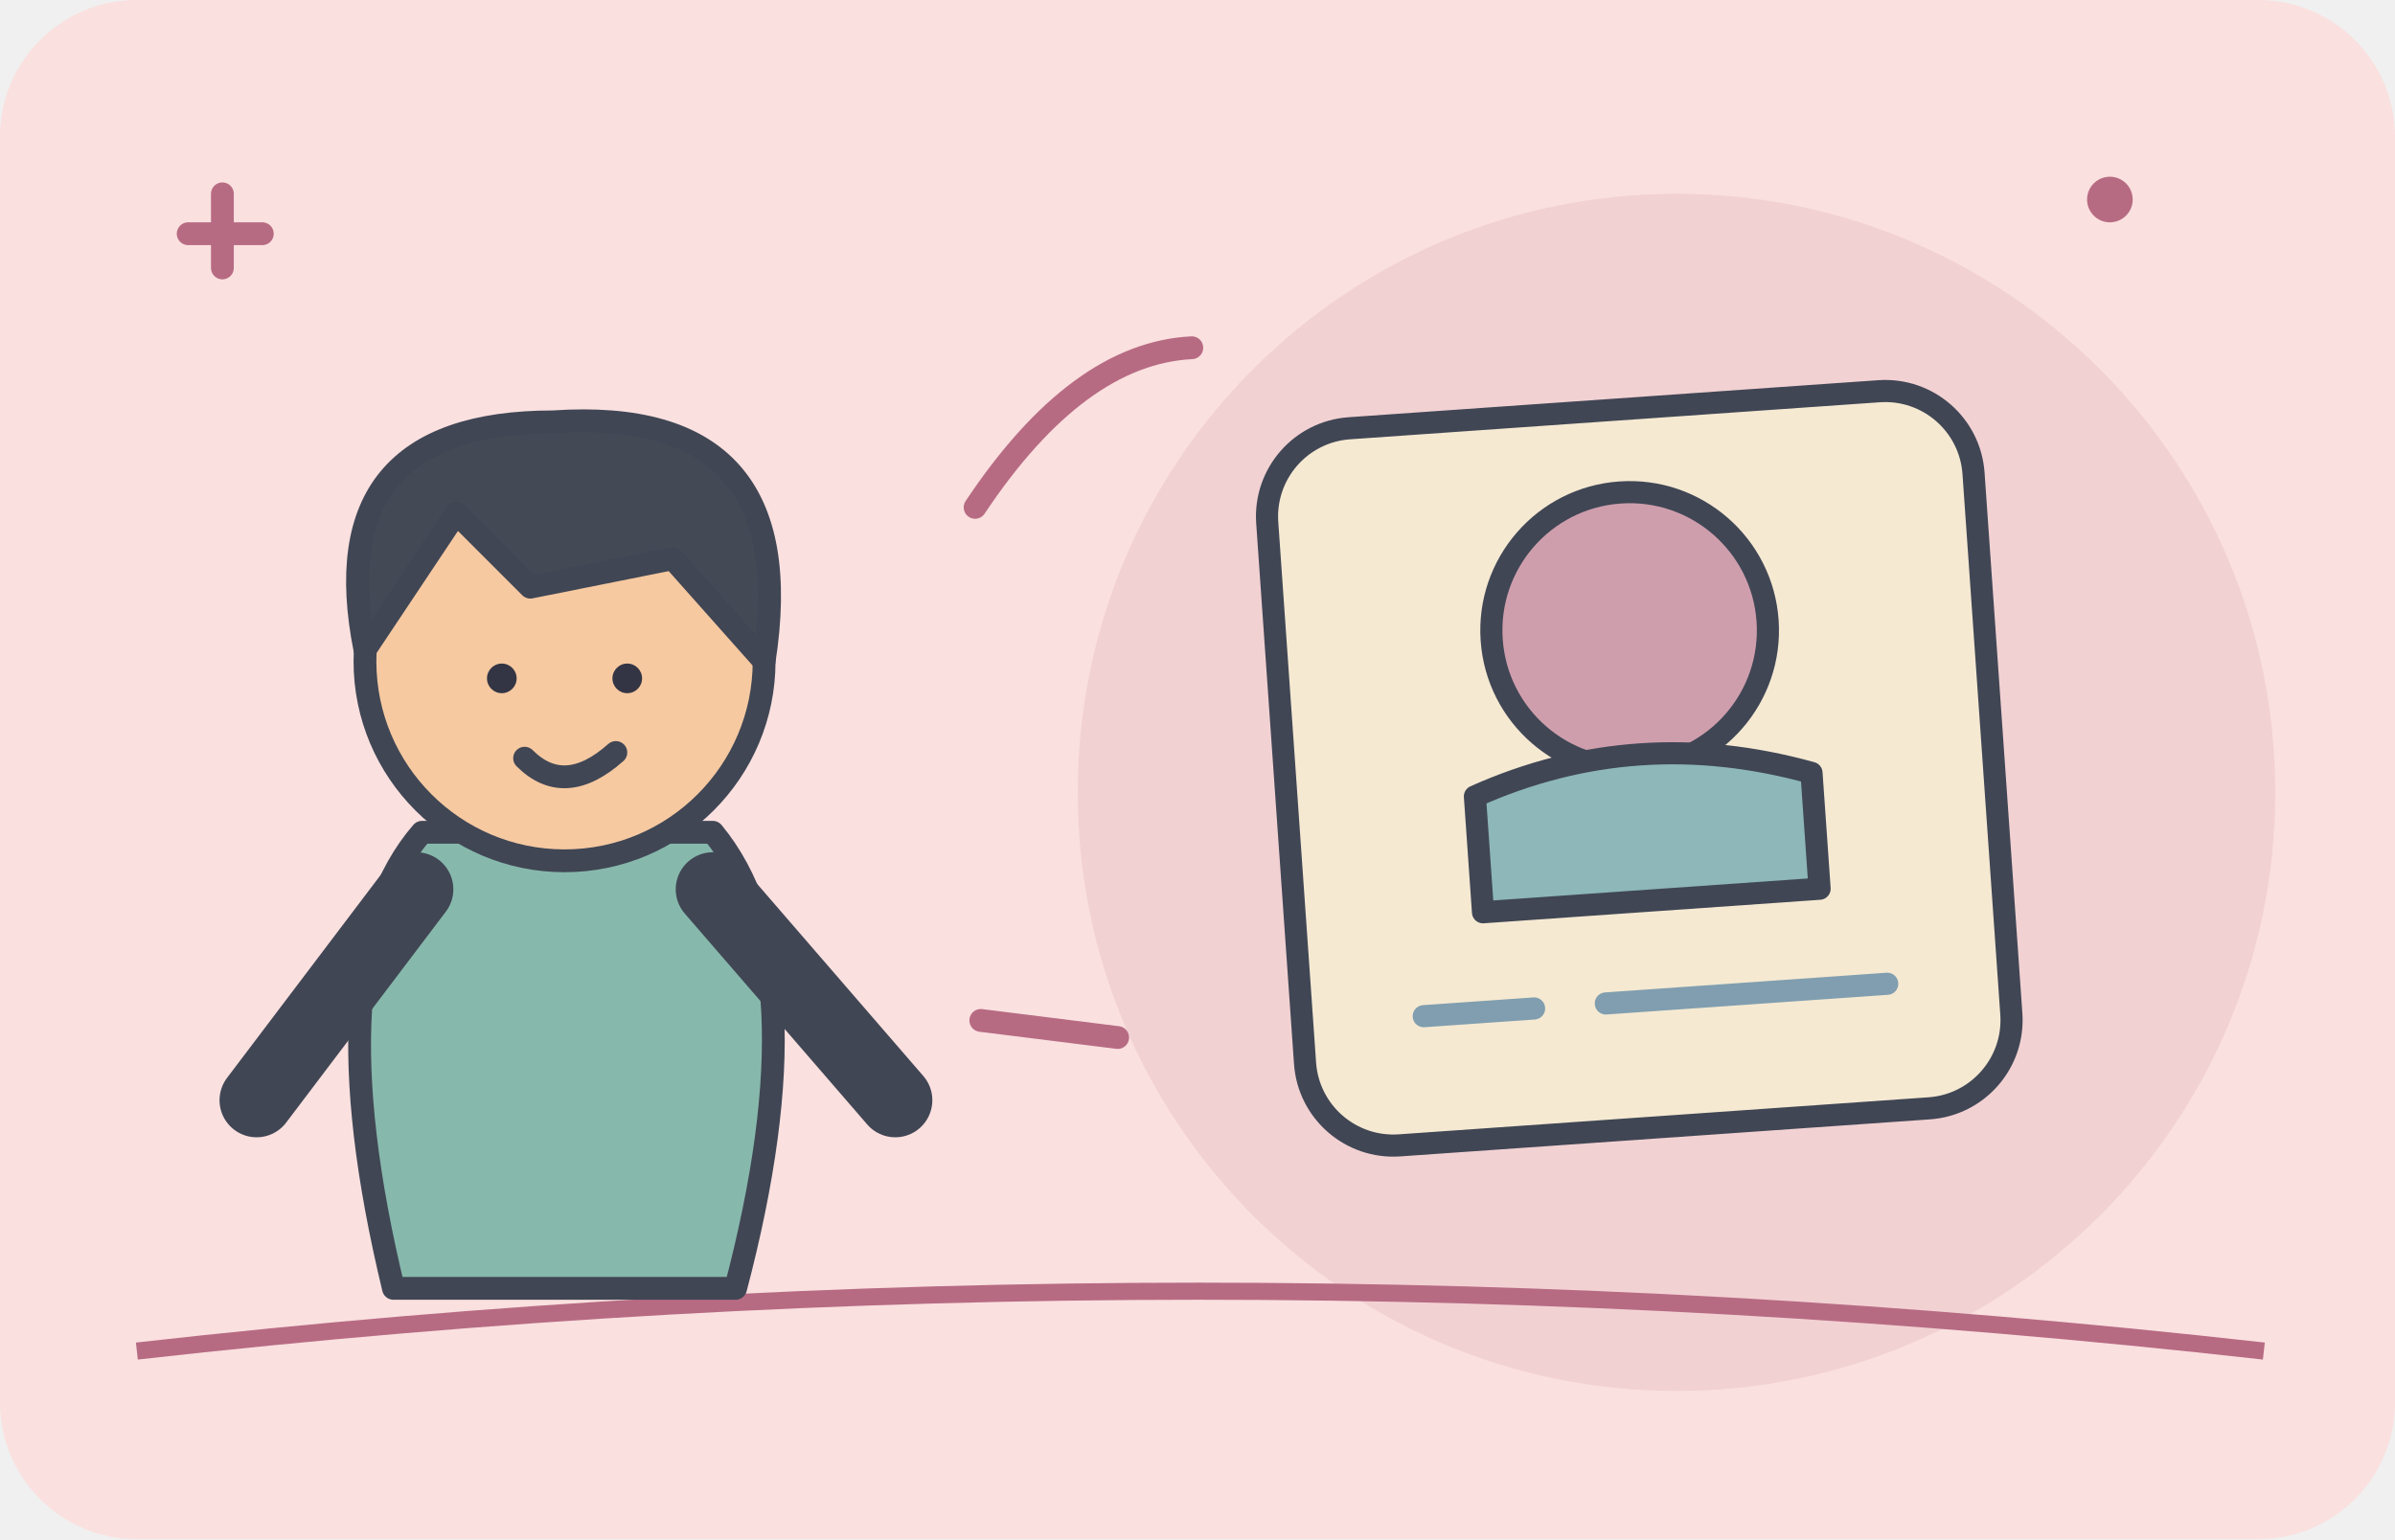
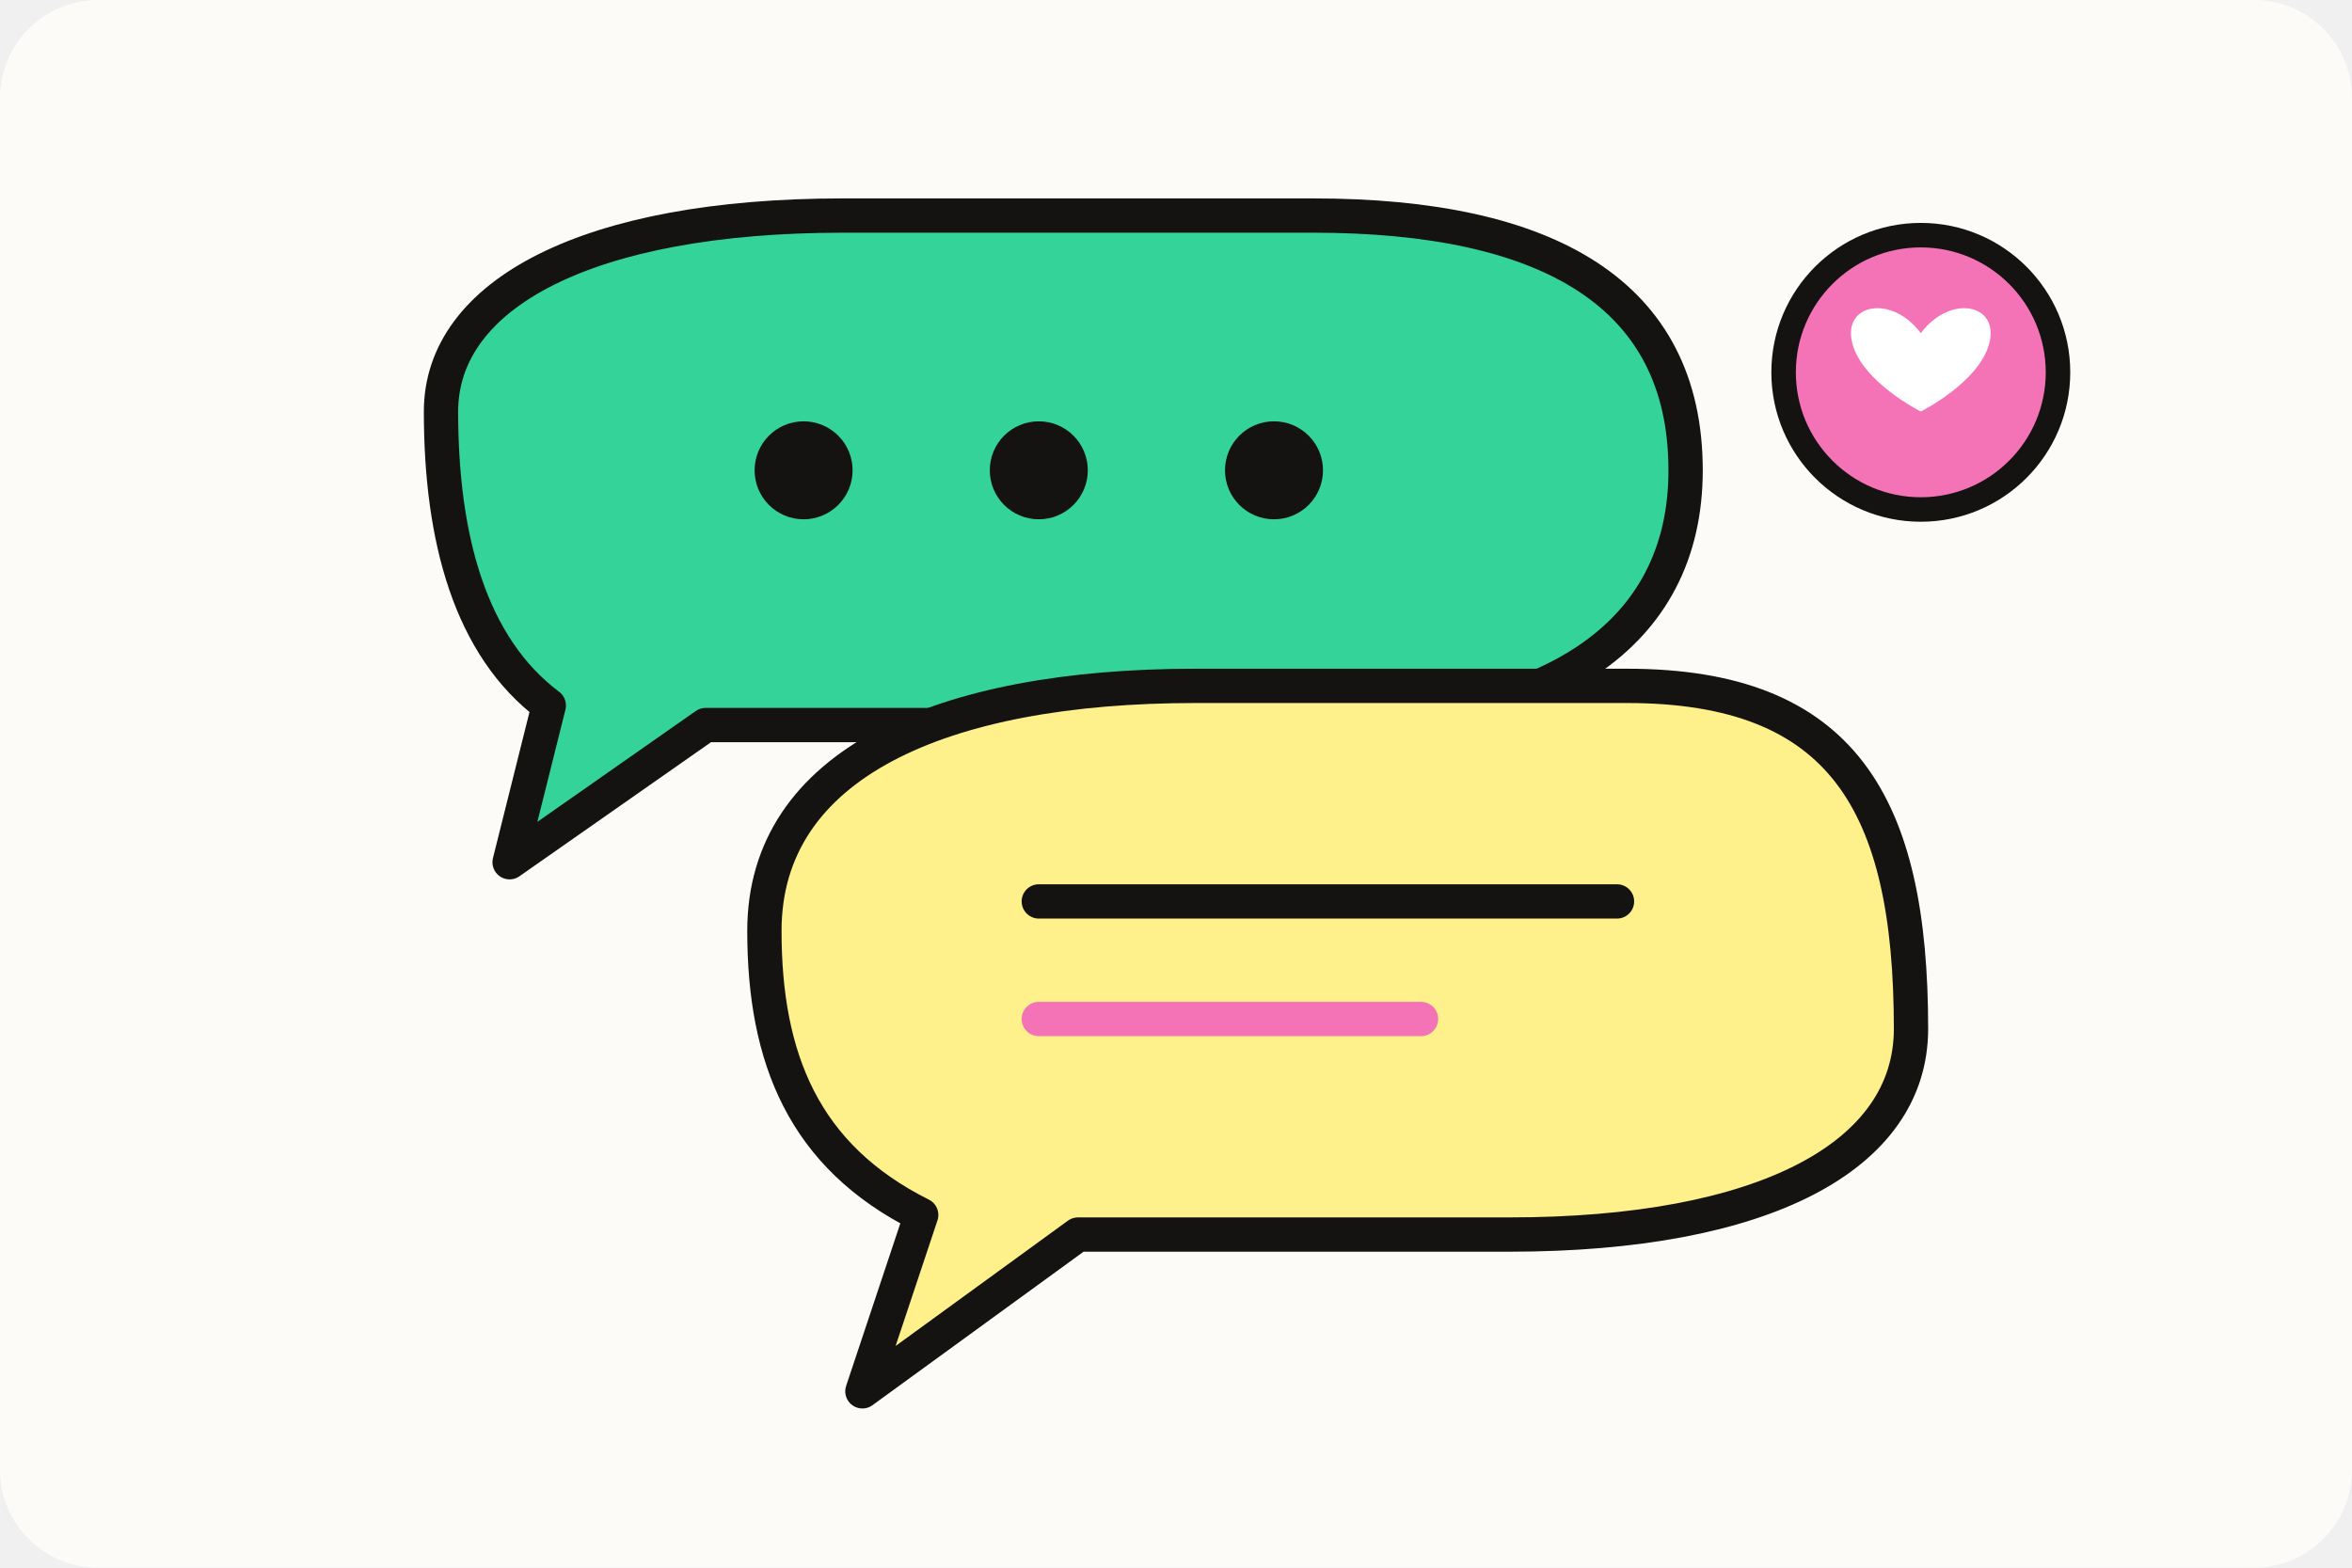
- <svg xmlns="http://www.w3.org/2000/svg" viewBox="0 0 420 270" role="img">
-   <rect width="420" height="270" rx="24" fill="#fae0df" />
-   <circle cx="294" cy="139" r="105" fill="#b76b83" opacity=".13" />
-   <path d="M24 237Q210 216 397 237" stroke="#b76b83" stroke-width="3" fill="none" />
-   <g stroke="#404654" stroke-width="4" stroke-linecap="round" stroke-linejoin="round">
-     <g transform="translate(99 116)">
-       <path d="M-30 110Q-44 52-25 30L26 30Q45 53 30 110Z" fill="#87b8ac" />
-       <circle cy="0" r="35" fill="#f6c9a1" />
-       <path d="M-35-2Q-43-42-2-42Q42-45 35 0L19-18-6-13-19-26Z" fill="#434955" />
-       <circle cx="-11" cy="3" r="2.6" fill="#343544" stroke="none" />
-       <circle cx="11" cy="3" r="2.6" fill="#343544" stroke="none" />
-       <path d="M-7 17Q0 24 9 16" fill="none" />
-       <path d="M-26 40L-54 77M26 40L58 77" fill="none" stroke-width="13" />
-     </g>
-     <g transform="translate(287 128) rotate(-4) scale(.97)">
-       <rect x="-64" y="-58" width="128" height="130" rx="16" fill="#f5e9d2" />
-       <circle cy="-18" r="25" fill="#cf9ead" />
-       <path d="M-30 10Q0-1 31 10V31H-30Z" fill="#8db7b8" />
-       <path d="M-42 49H-22M-9 49H42" stroke="#809eaf" />
-     </g>
-     <path d="M171 89Q189 62 209 61M172 179L196 182" stroke="#b76b83" fill="none" />
-     <circle cx="370" cy="35" r="4" fill="#b76b83" stroke="none" />
-     <path d="M39 34V47M33 41H46" stroke="#b76b83" />
-   </g>
+ <svg xmlns="http://www.w3.org/2000/svg" viewBox="0 0 240 160" aria-label="social" width="100%" height="100%" fill="none">
+   <rect width="240" height="160" rx="10" fill="#FDFBF7" />
+   <circle cx="196" cy="38" r="14" fill="#F472B6" stroke="#141312" stroke-width="2.5" />
+   <path d="M 196 34 C 193 30 188 31 189 35 C 190 39 196 42 196 42 C 196 42 202 39 203 35 C 204 31 199 30 196 34 Z" fill="#FFFFFF" />
+   <path d="M 45 42 C 45 30 60 22 86 22 L 134 22 C 158 22 172 30 172 48 C 172 65 158 74 134 74 L 72 74 L 52 88 L 56 72 C 48 66 45 55 45 42 Z" fill="#34D399" stroke="#141312" stroke-width="3.5" stroke-linejoin="round" />
+   <circle cx="82" cy="48" r="5" fill="#141312" />
+   <circle cx="106" cy="48" r="5" fill="#141312" />
+   <circle cx="130" cy="48" r="5" fill="#141312" />
+   <path d="M 195 105 C 195 118 180 126 154 126 L 110 126 L 88 142 L 94 124 C 82 118 78 108 78 95 C 78 78 96 70 122 70 L 166 70 C 188 70 195 82 195 105 Z" fill="#FEF08A" stroke="#141312" stroke-width="3.5" stroke-linejoin="round" />
+   <line x1="106" y1="92" x2="165" y2="92" stroke="#141312" stroke-width="3.5" stroke-linecap="round" />
+   <line x1="106" y1="104" x2="145" y2="104" stroke="#F472B6" stroke-width="3.5" stroke-linecap="round" />
</svg>
